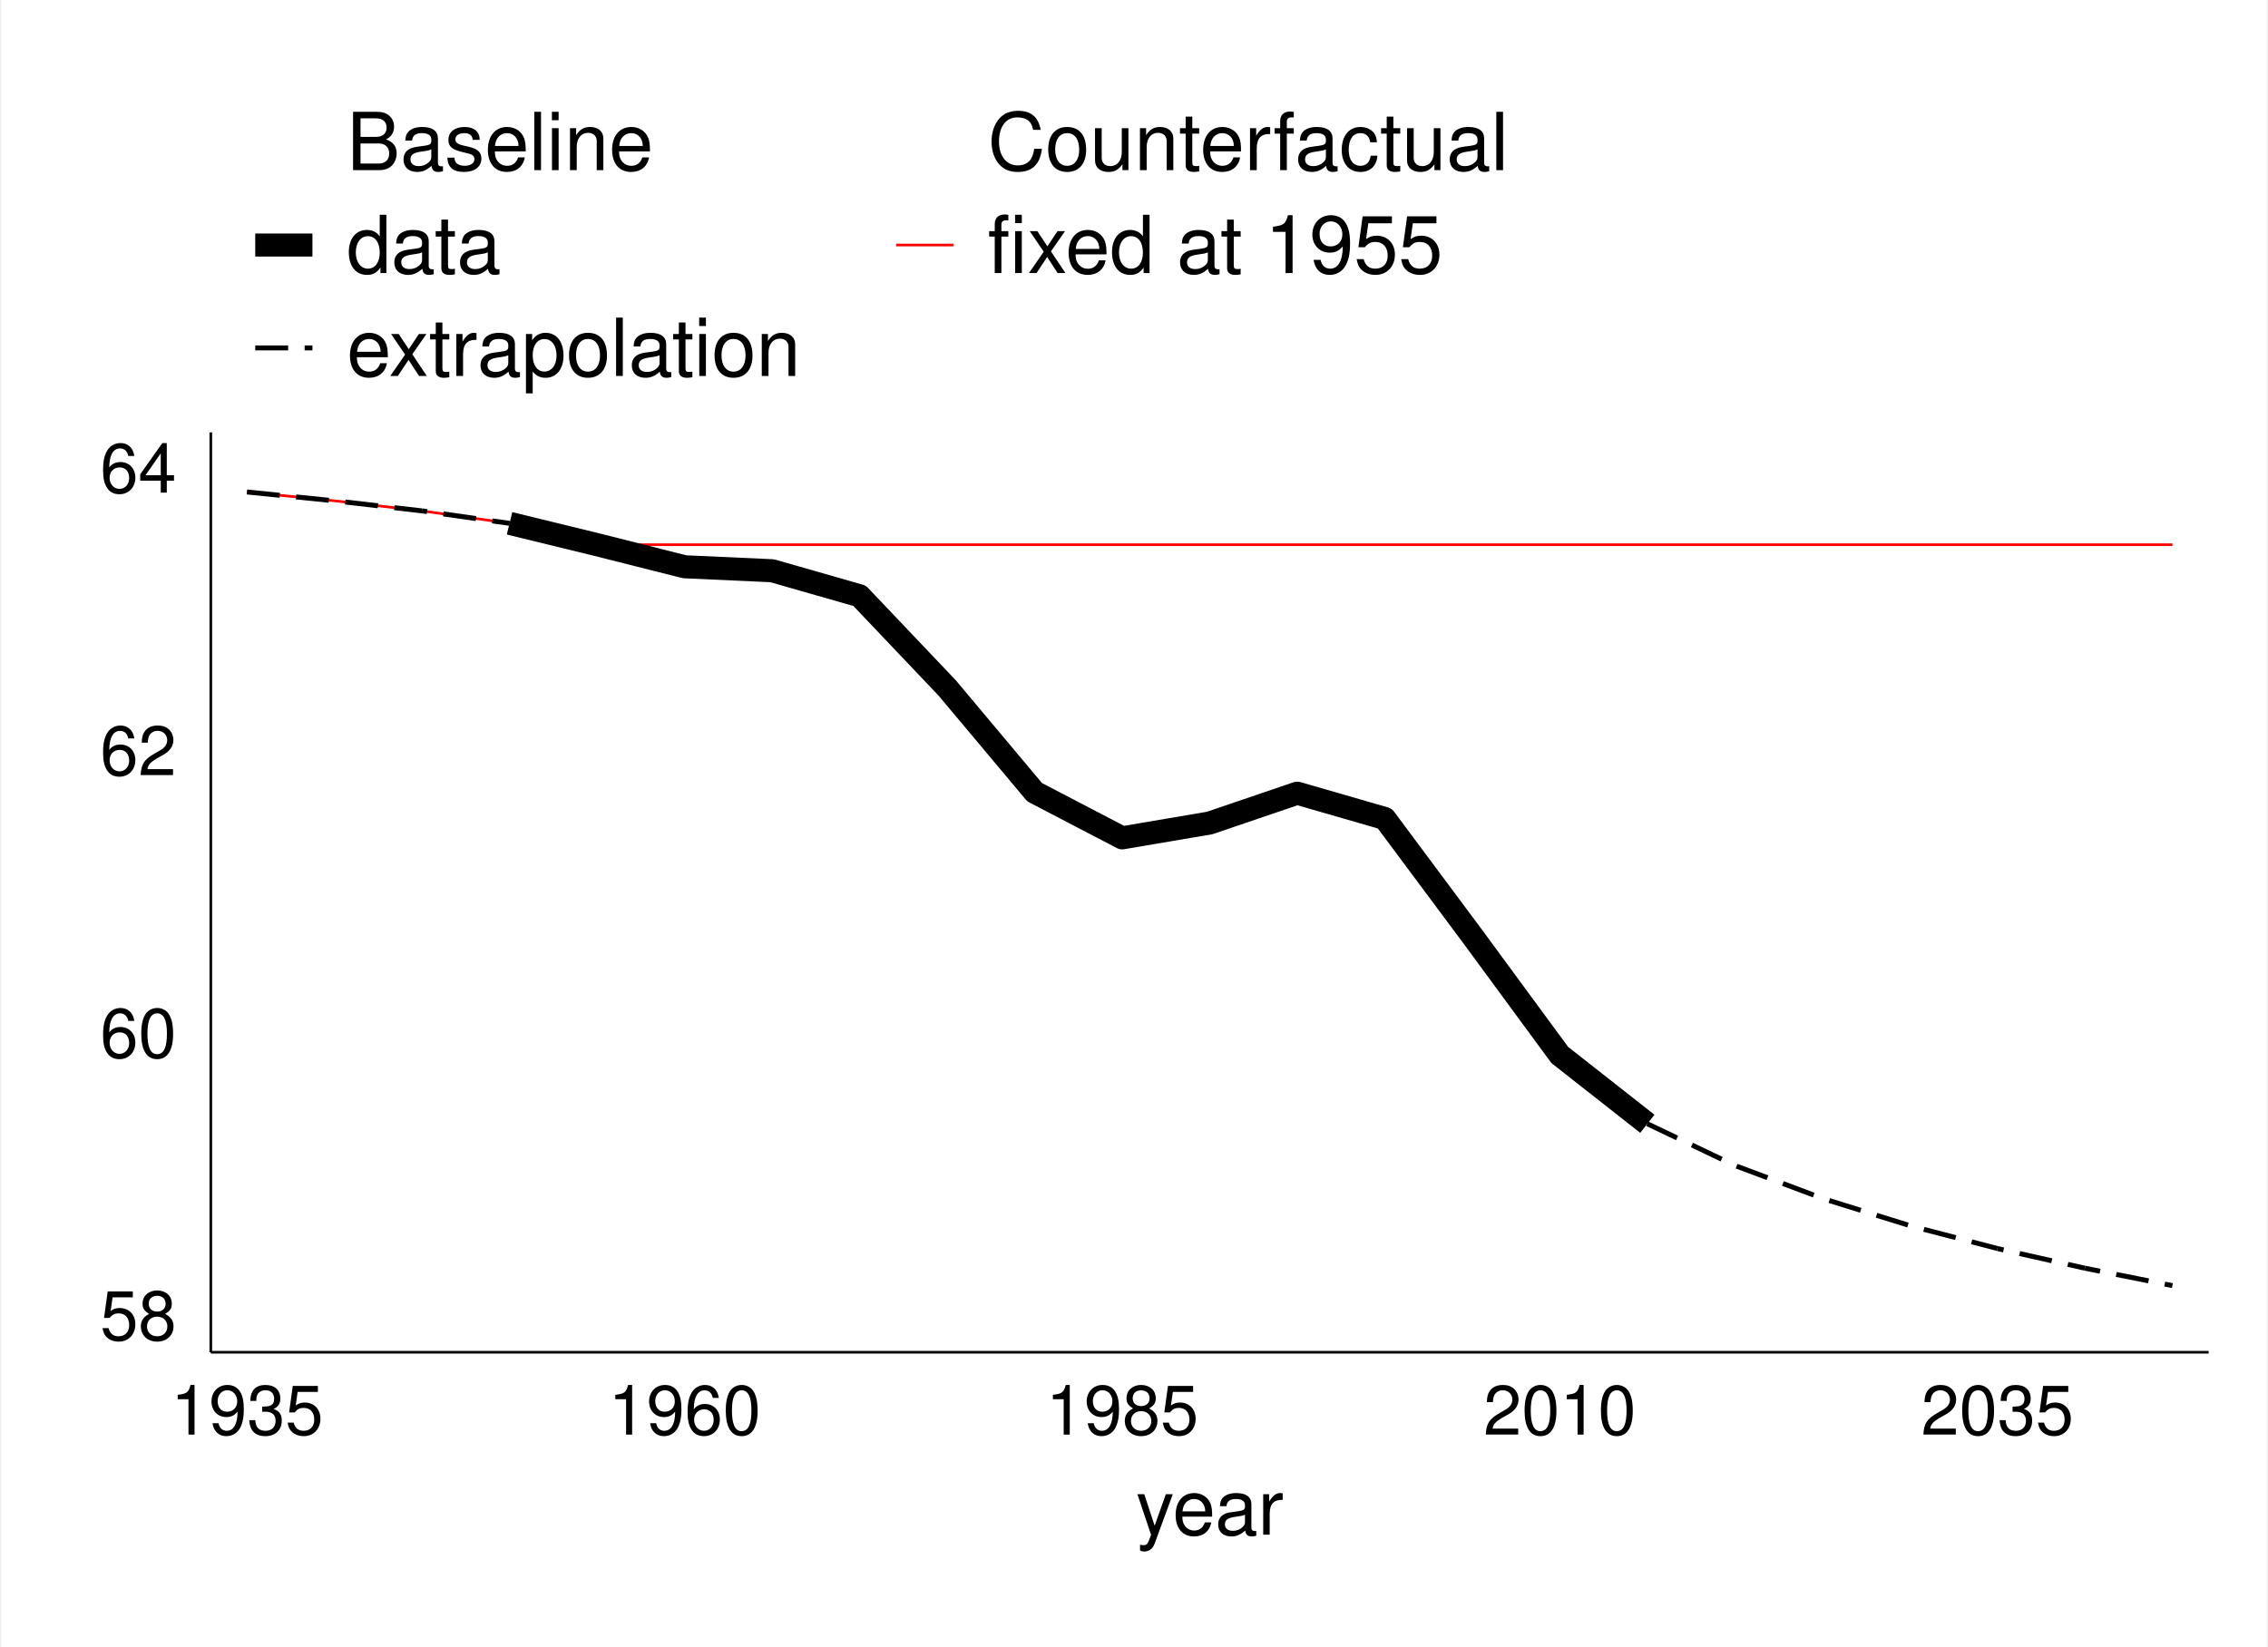
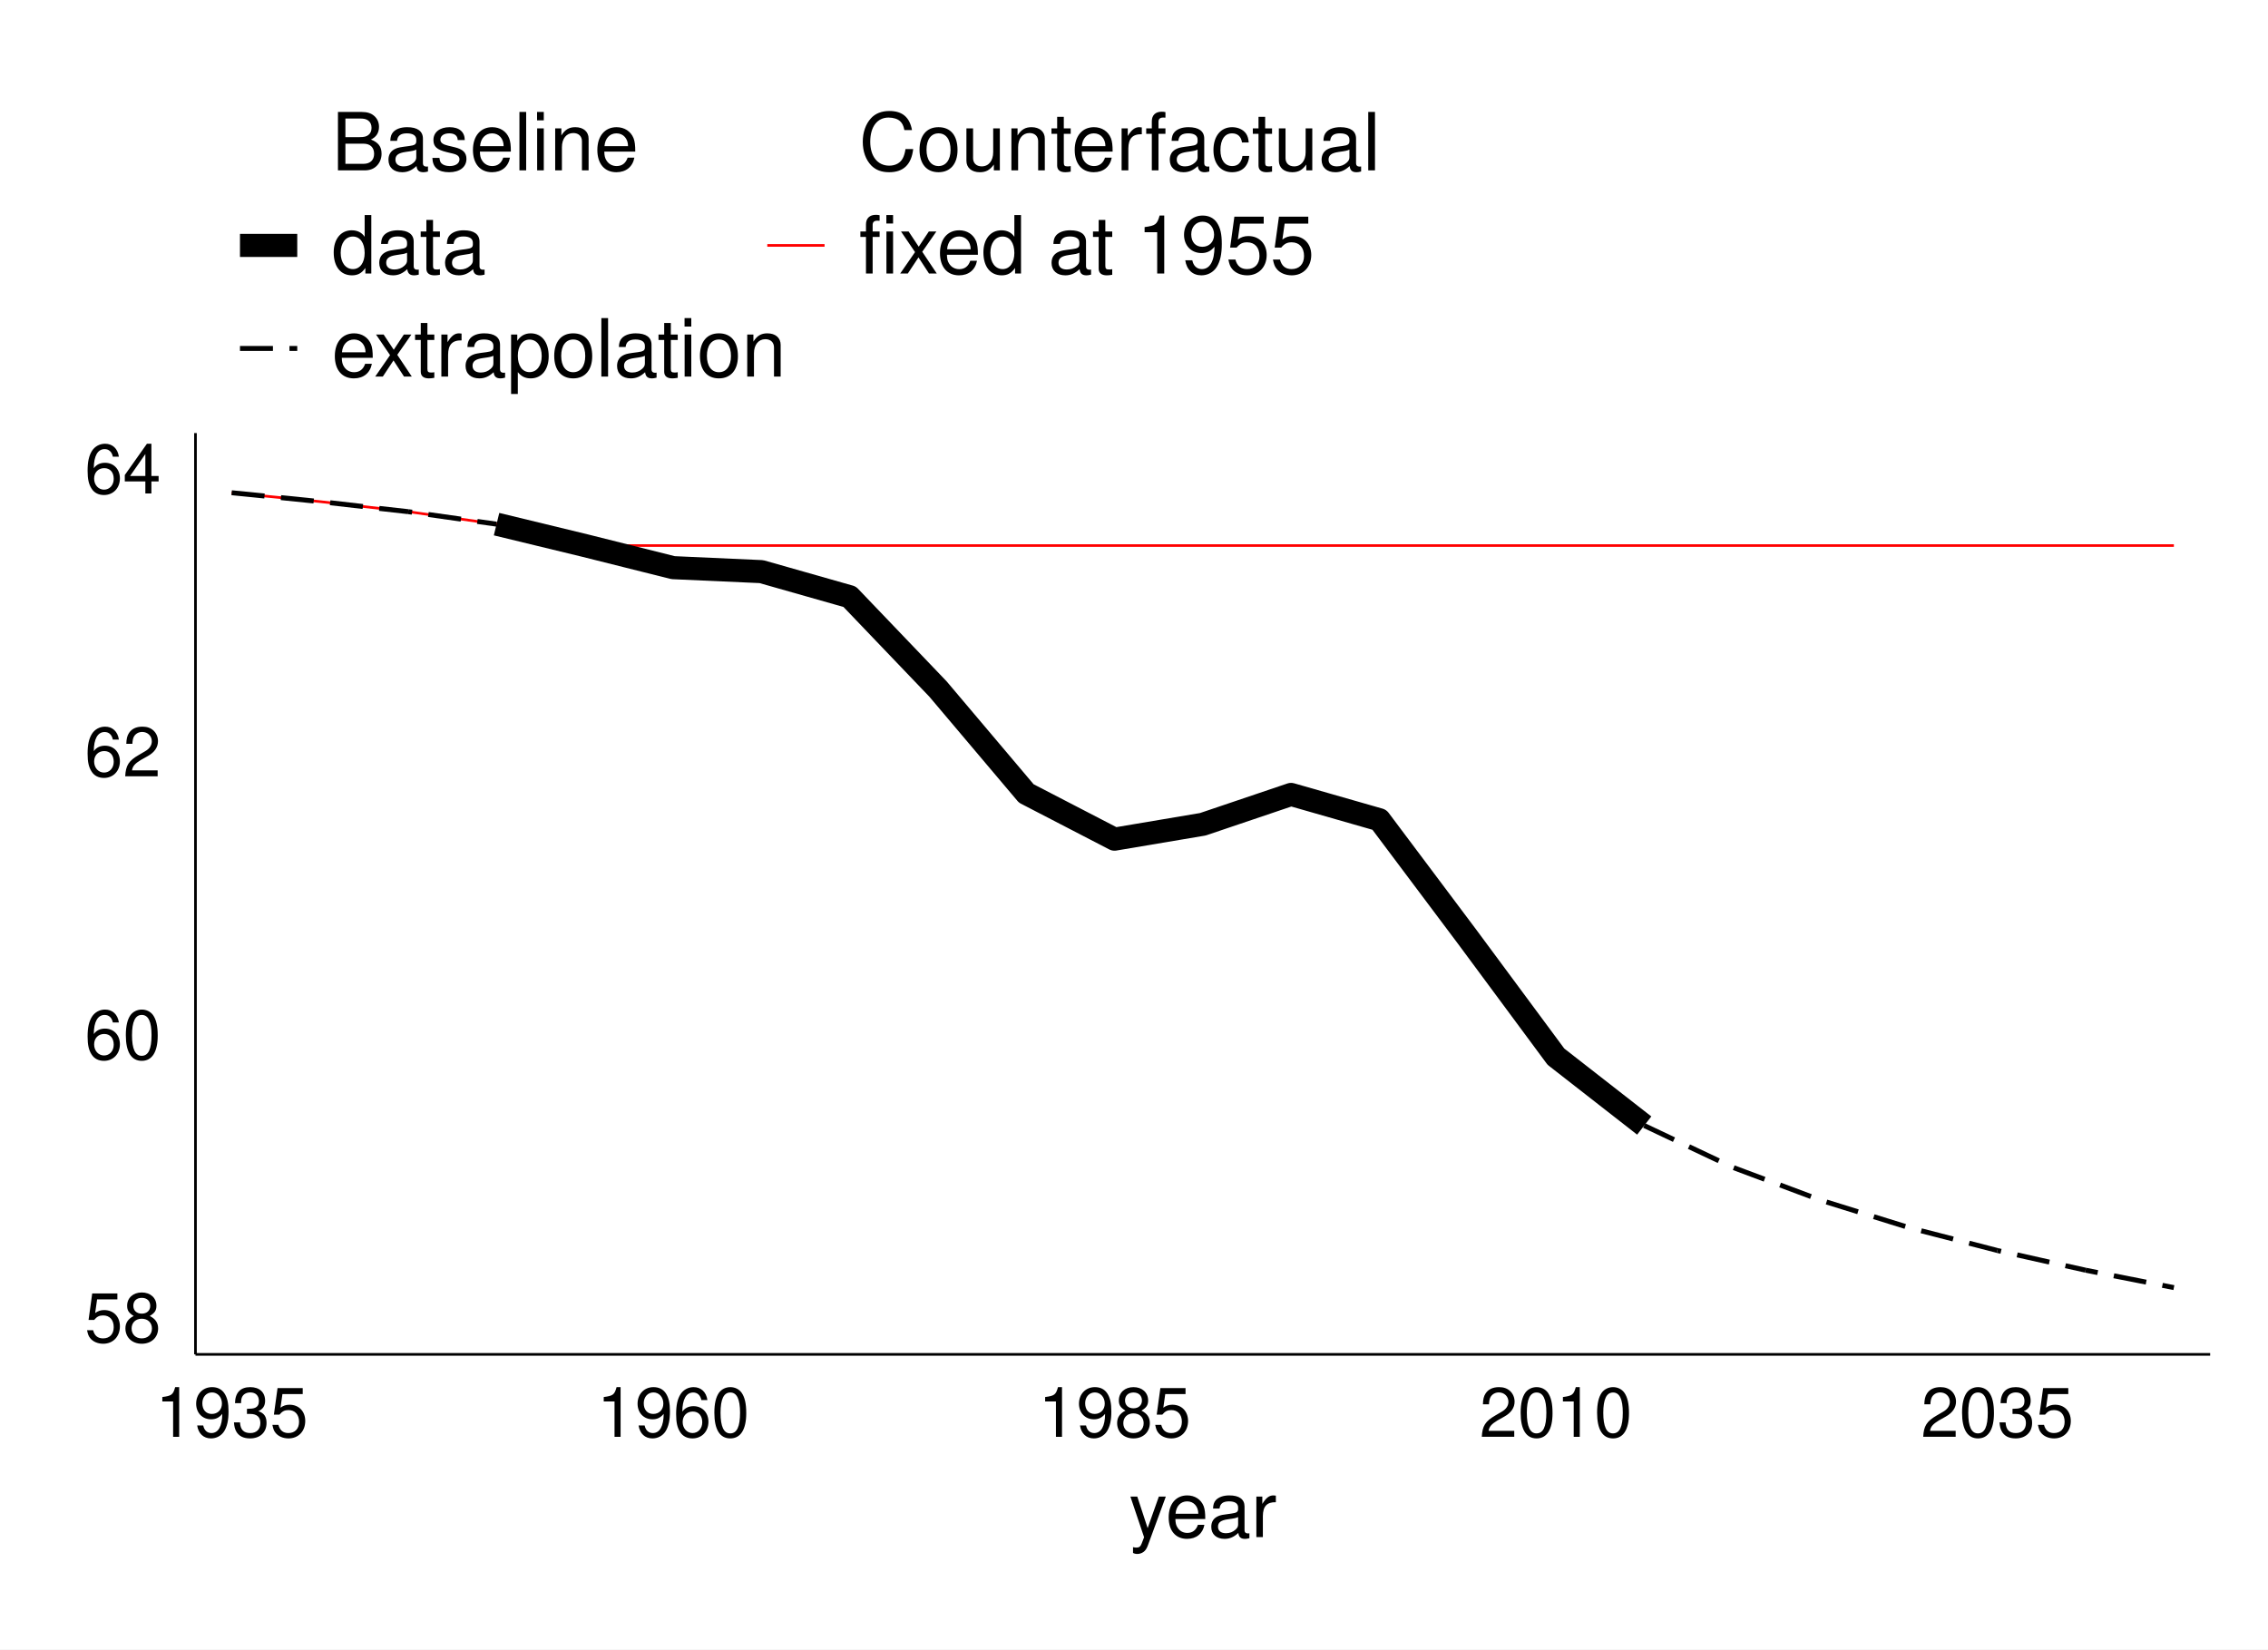
- <svg xmlns="http://www.w3.org/2000/svg" version="1.1" width="3.58in" height="2.60in" viewBox="0 0 2574 1872">
+ <svg xmlns="http://www.w3.org/2000/svg" version="1.1" width="3.575in" height="2.600in" viewBox="0 0 2574 1872">
  <rect x="0" y="0" width="2574" height="1872" style="fill:#FFFFFF;stroke:none" />
  <rect x="0.00" y="0.00" width="2573.92" height="1872.00" style="fill:#FFFFFF" />
  <rect x="1.50" y="1.50" width="2570.92" height="1869.00" style="fill:none;stroke:#FFFFFF;stroke-width:3.00" />
-   <rect x="237.77" y="491.57" width="2270.59" height="1045.72" style="fill:#FFFFFF" />
-   <rect x="239.27" y="493.07" width="2267.59" height="1042.72" style="fill:none;stroke:#FFFFFF;stroke-width:3.00" />
-   <path d=" M278.88 559.30 L378.38 569.35 L477.80 580.78 L577.30 594.93 L676.80 619.23 L776.22 619.23 L875.72 619.23 L975.14 619.23 L1074.64 619.23 L1174.07 619.23 L1273.57 619.23 L1373.07 619.23 L1472.49 619.23 L1571.99 619.23 L1671.41 619.23 L1770.91 619.23 L1870.41 619.23 L1969.83 619.23 L2069.34 619.23 L2168.76 619.23 L2268.26 619.23 L2367.68 619.23 L2467.18 619.23" stroke-linejoin="round" style="fill:none;stroke:#FF0000;stroke-width:3.00" />
-   <path d=" M577.30 594.93 L676.80 619.23 L776.22 644.32 L875.72 648.83 L975.14 677.30 L1074.64 782.04 L1174.07 900.61 L1273.57 952.49 L1373.07 935.60 L1472.49 901.73 L1571.99 930.45 L1671.41 1063.98 L1770.91 1199.36 L1870.41 1277.55" stroke-linejoin="round" style="fill:none;stroke:#000000;stroke-width:26.21" />
-   <line x1="278.88" y1="559.30" x2="316.12" y2="563.08" style="stroke:#000000;stroke-width:5.62" />
-   <line x1="334.70" y1="564.93" x2="371.94" y2="568.71" style="stroke:#000000;stroke-width:5.62" />
-   <line x1="390.60" y1="570.72" x2="427.77" y2="574.99" style="stroke:#000000;stroke-width:5.62" />
-   <line x1="446.35" y1="577.16" x2="477.80" y2="580.78" style="stroke:#000000;stroke-width:5.62" />
-   <line x1="477.80" y1="580.78" x2="483.59" y2="581.58" style="stroke:#000000;stroke-width:5.62" />
-   <line x1="502.09" y1="584.24" x2="539.17" y2="589.54" style="stroke:#000000;stroke-width:5.62" />
-   <line x1="557.67" y1="592.20" x2="577.30" y2="594.93" style="stroke:#000000;stroke-width:5.62" />
+   <rect x="221.85" y="491.57" width="2286.52" height="1045.72" style="fill:#FFFFFF" />
+   <rect x="223.35" y="493.07" width="2283.52" height="1042.72" style="fill:none;stroke:#FFFFFF;stroke-opacity:0.00;stroke-width:3.00" />
+   <path d=" M262.95 559.30 L363.18 569.35 L463.32 580.78 L563.55 594.93 L663.77 619.23 L763.91 619.23 L864.14 619.23 L964.28 619.23 L1064.51 619.23 L1164.73 619.23 L1264.88 619.23 L1365.10 619.23 L1465.25 619.23 L1565.47 619.23 L1665.62 619.23 L1765.84 619.23 L1866.07 619.23 L1966.21 619.23 L2066.44 619.23 L2166.58 619.23 L2266.81 619.23 L2366.95 619.23 L2467.18 619.23" stroke-linejoin="round" style="fill:none;stroke:#FF0000;stroke-width:3.00" />
+   <path d=" M563.55 594.93 L663.77 619.23 L763.91 644.32 L864.14 648.83 L964.28 677.30 L1064.51 782.04 L1164.73 900.61 L1264.88 952.49 L1365.10 935.60 L1465.25 901.73 L1565.47 930.45 L1665.62 1063.98 L1765.84 1199.36 L1866.07 1277.55" stroke-linejoin="round" style="fill:none;stroke:#000000;stroke-width:26.21" />
+   <line x1="262.95" y1="559.30" x2="300.19" y2="563.00" style="stroke:#000000;stroke-width:5.62" />
+   <line x1="318.85" y1="564.85" x2="356.02" y2="568.63" style="stroke:#000000;stroke-width:5.62" />
+   <line x1="374.68" y1="570.64" x2="411.84" y2="574.90" style="stroke:#000000;stroke-width:5.62" />
+   <line x1="430.42" y1="577.08" x2="463.32" y2="580.78" style="stroke:#000000;stroke-width:5.62" />
+   <line x1="463.32" y1="580.78" x2="467.66" y2="581.34" style="stroke:#000000;stroke-width:5.62" />
+   <line x1="486.16" y1="583.99" x2="523.17" y2="589.22" style="stroke:#000000;stroke-width:5.62" />
+   <line x1="541.75" y1="591.88" x2="563.55" y2="594.93" style="stroke:#000000;stroke-width:5.62" />
  <path d="" stroke-linejoin="round" style="fill:none;stroke:#000000;stroke-width:5.62" />
-   <line x1="1870.41" y1="1277.55" x2="1904.20" y2="1293.64" style="stroke:#000000;stroke-width:5.62" />
-   <line x1="1921.09" y1="1301.68" x2="1954.87" y2="1317.85" style="stroke:#000000;stroke-width:5.62" />
-   <line x1="1971.84" y1="1325.73" x2="2006.92" y2="1338.84" style="stroke:#000000;stroke-width:5.62" />
-   <line x1="2024.45" y1="1345.44" x2="2059.52" y2="1358.63" style="stroke:#000000;stroke-width:5.62" />
-   <line x1="2077.22" y1="1364.83" x2="2112.93" y2="1375.93" style="stroke:#000000;stroke-width:5.62" />
-   <line x1="2130.87" y1="1381.56" x2="2166.58" y2="1392.66" style="stroke:#000000;stroke-width:5.62" />
-   <line x1="2184.68" y1="1397.56" x2="2220.88" y2="1406.98" style="stroke:#000000;stroke-width:5.62" />
-   <line x1="2238.98" y1="1411.72" x2="2268.26" y2="1419.36" style="stroke:#000000;stroke-width:5.62" />
-   <line x1="2268.26" y1="1419.36" x2="2275.26" y2="1420.97" style="stroke:#000000;stroke-width:5.62" />
-   <line x1="2293.51" y1="1425.08" x2="2330.03" y2="1433.28" style="stroke:#000000;stroke-width:5.62" />
-   <line x1="2348.29" y1="1437.38" x2="2367.68" y2="1441.73" style="stroke:#000000;stroke-width:5.62" />
-   <line x1="2367.68" y1="1441.73" x2="2384.97" y2="1445.19" style="stroke:#000000;stroke-width:5.62" />
-   <line x1="2403.31" y1="1448.81" x2="2440.07" y2="1456.13" style="stroke:#000000;stroke-width:5.62" />
-   <line x1="2458.41" y1="1459.83" x2="2467.18" y2="1461.51" style="stroke:#000000;stroke-width:5.62" />
+   <line x1="1866.07" y1="1277.55" x2="1899.85" y2="1293.56" style="stroke:#000000;stroke-width:5.62" />
+   <line x1="1916.83" y1="1301.52" x2="1950.69" y2="1317.53" style="stroke:#000000;stroke-width:5.62" />
+   <line x1="1967.66" y1="1325.41" x2="2002.65" y2="1338.52" style="stroke:#000000;stroke-width:5.62" />
+   <line x1="2020.27" y1="1345.04" x2="2055.26" y2="1358.15" style="stroke:#000000;stroke-width:5.62" />
+   <line x1="2072.95" y1="1364.34" x2="2108.67" y2="1375.44" style="stroke:#000000;stroke-width:5.62" />
+   <line x1="2126.61" y1="1380.99" x2="2162.32" y2="1392.09" style="stroke:#000000;stroke-width:5.62" />
+   <line x1="2180.42" y1="1397.00" x2="2216.62" y2="1406.33" style="stroke:#000000;stroke-width:5.62" />
+   <line x1="2234.80" y1="1411.08" x2="2266.81" y2="1419.36" style="stroke:#000000;stroke-width:5.62" />
+   <line x1="2266.81" y1="1419.36" x2="2270.99" y2="1420.33" style="stroke:#000000;stroke-width:5.62" />
+   <line x1="2289.33" y1="1424.35" x2="2325.85" y2="1432.56" style="stroke:#000000;stroke-width:5.62" />
+   <line x1="2344.11" y1="1436.66" x2="2366.95" y2="1441.73" style="stroke:#000000;stroke-width:5.62" />
+   <line x1="2366.95" y1="1441.73" x2="2380.71" y2="1444.46" style="stroke:#000000;stroke-width:5.62" />
+   <line x1="2399.05" y1="1448.08" x2="2435.73" y2="1455.32" style="stroke:#000000;stroke-width:5.62" />
+   <line x1="2454.15" y1="1458.94" x2="2467.18" y2="1461.51" style="stroke:#000000;stroke-width:5.62" />
  <path d="" stroke-linejoin="round" style="fill:none;stroke:#000000;stroke-width:5.62" />
-   <line x1="237.77" y1="1537.29" x2="237.77" y2="491.57" style="stroke:#000000;stroke-width:3.00" />
-   <text x="198.76" y="1523.43" style="font-family:'Helvetica';font-size:78.02px;fill:#000000" text-anchor="end">58</text>
-   <text x="198.76" y="1202.32" style="font-family:'Helvetica';font-size:78.02px;fill:#000000" text-anchor="end">60</text>
-   <text x="198.76" y="881.20" style="font-family:'Helvetica';font-size:78.02px;fill:#000000" text-anchor="end">62</text>
-   <text x="198.76" y="560.08" style="font-family:'Helvetica';font-size:78.02px;fill:#000000" text-anchor="end">64</text>
-   <line x1="237.77" y1="1537.29" x2="2508.36" y2="1537.29" style="stroke:#000000;stroke-width:3.00" />
-   <text x="278.96" y="1630.88" style="font-family:'Helvetica';font-size:78.02px;fill:#000000" text-anchor="middle">1935</text>
-   <text x="776.30" y="1630.88" style="font-family:'Helvetica';font-size:78.02px;fill:#000000" text-anchor="middle">1960</text>
-   <text x="1273.65" y="1630.88" style="font-family:'Helvetica';font-size:78.02px;fill:#000000" text-anchor="middle">1985</text>
-   <text x="1770.91" y="1630.88" style="font-family:'Helvetica';font-size:78.02px;fill:#000000" text-anchor="middle">2010</text>
-   <text x="2268.26" y="1630.88" style="font-family:'Helvetica';font-size:78.02px;fill:#000000" text-anchor="middle">2035</text>
-   <text x="1373.07" y="1744.68" style="font-family:'Helvetica';font-size:87.76px;fill:#000000" text-anchor="middle">year</text>
-   <rect x="260.22" y="88.00" width="1499.03" height="381.12" style="fill:#FFFFFF" />
-   <rect x="261.72" y="89.50" width="1496.03" height="378.12" style="fill:none;stroke:#FFFFFF;stroke-width:3.00" />
-   <text x="392.29" y="193.39" style="font-family:'Helvetica';font-size:90.97px;fill:#000000">Baseline</text>
-   <text x="1120.74" y="193.39" style="font-family:'Helvetica';font-size:90.97px;fill:#000000">Counterfactual</text>
-   <text x="392.29" y="310.43" style="font-family:'Helvetica';font-size:90.97px;fill:#000000">data</text>
-   <text x="1120.74" y="310.43" style="font-family:'Helvetica';font-size:90.97px;fill:#000000">fixed at 1955</text>
-   <text x="392.29" y="427.39" style="font-family:'Helvetica';font-size:90.97px;fill:#000000">extrapolation</text>
-   <line x1="288.29" y1="278.56" x2="353.28" y2="278.56" style="stroke:#000000;stroke-width:26.21" />
-   <line x1="1016.73" y1="278.56" x2="1081.72" y2="278.56" style="stroke:#FF0000;stroke-width:3.00" />
-   <line x1="288.29" y1="395.52" x2="325.69" y2="395.52" style="stroke:#000000;stroke-width:5.62" />
-   <line x1="344.43" y1="395.52" x2="353.28" y2="395.52" style="stroke:#000000;stroke-width:5.62" />
+   <line x1="221.85" y1="1537.29" x2="221.85" y2="491.57" style="stroke:#000000;stroke-width:3.00" />
+   <text x="182.83" y="1523.43" style="font-family:'Helvetica';font-size:78.02px;fill:#000000" text-anchor="end">58</text>
+   <text x="182.83" y="1202.32" style="font-family:'Helvetica';font-size:78.02px;fill:#000000" text-anchor="end">60</text>
+   <text x="182.83" y="881.20" style="font-family:'Helvetica';font-size:78.02px;fill:#000000" text-anchor="end">62</text>
+   <text x="182.83" y="560.08" style="font-family:'Helvetica';font-size:78.02px;fill:#000000" text-anchor="end">64</text>
+   <line x1="221.85" y1="1537.29" x2="2508.36" y2="1537.29" style="stroke:#000000;stroke-width:3.00" />
+   <text x="263.03" y="1630.88" style="font-family:'Helvetica';font-size:78.02px;fill:#000000" text-anchor="middle">1935</text>
+   <text x="764.00" y="1630.88" style="font-family:'Helvetica';font-size:78.02px;fill:#000000" text-anchor="middle">1960</text>
+   <text x="1264.96" y="1630.88" style="font-family:'Helvetica';font-size:78.02px;fill:#000000" text-anchor="middle">1985</text>
+   <text x="1765.84" y="1630.88" style="font-family:'Helvetica';font-size:78.02px;fill:#000000" text-anchor="middle">2010</text>
+   <text x="2266.81" y="1630.88" style="font-family:'Helvetica';font-size:78.02px;fill:#000000" text-anchor="middle">2035</text>
+   <text x="1365.10" y="1744.68" style="font-family:'Helvetica';font-size:87.76px;fill:#000000" text-anchor="middle">year</text>
+   <rect x="244.29" y="88.00" width="1215.09" height="381.12" style="fill:#FFFFFF" />
+   <rect x="245.79" y="89.50" width="1212.09" height="378.12" style="fill:none;stroke:#FFFFFF;stroke-opacity:0.00;stroke-width:3.00" />
+   <text x="376.37" y="193.39" style="font-family:'Helvetica';font-size:90.97px;fill:#000000">Baseline</text>
+   <text x="974.82" y="193.39" style="font-family:'Helvetica';font-size:90.97px;fill:#000000">Counterfactual</text>
+   <text x="376.37" y="310.43" style="font-family:'Helvetica';font-size:90.97px;fill:#000000">data</text>
+   <text x="974.82" y="310.43" style="font-family:'Helvetica';font-size:90.97px;fill:#000000">fixed at 1955</text>
+   <text x="376.37" y="427.39" style="font-family:'Helvetica';font-size:90.97px;fill:#000000">extrapolation</text>
+   <line x1="272.36" y1="278.56" x2="337.35" y2="278.56" style="stroke:#000000;stroke-width:26.21" />
+   <line x1="870.82" y1="278.56" x2="935.81" y2="278.56" style="stroke:#FF0000;stroke-width:3.00" />
+   <line x1="272.36" y1="395.52" x2="309.76" y2="395.52" style="stroke:#000000;stroke-width:5.62" />
+   <line x1="328.51" y1="395.52" x2="337.35" y2="395.52" style="stroke:#000000;stroke-width:5.62" />
</svg>
